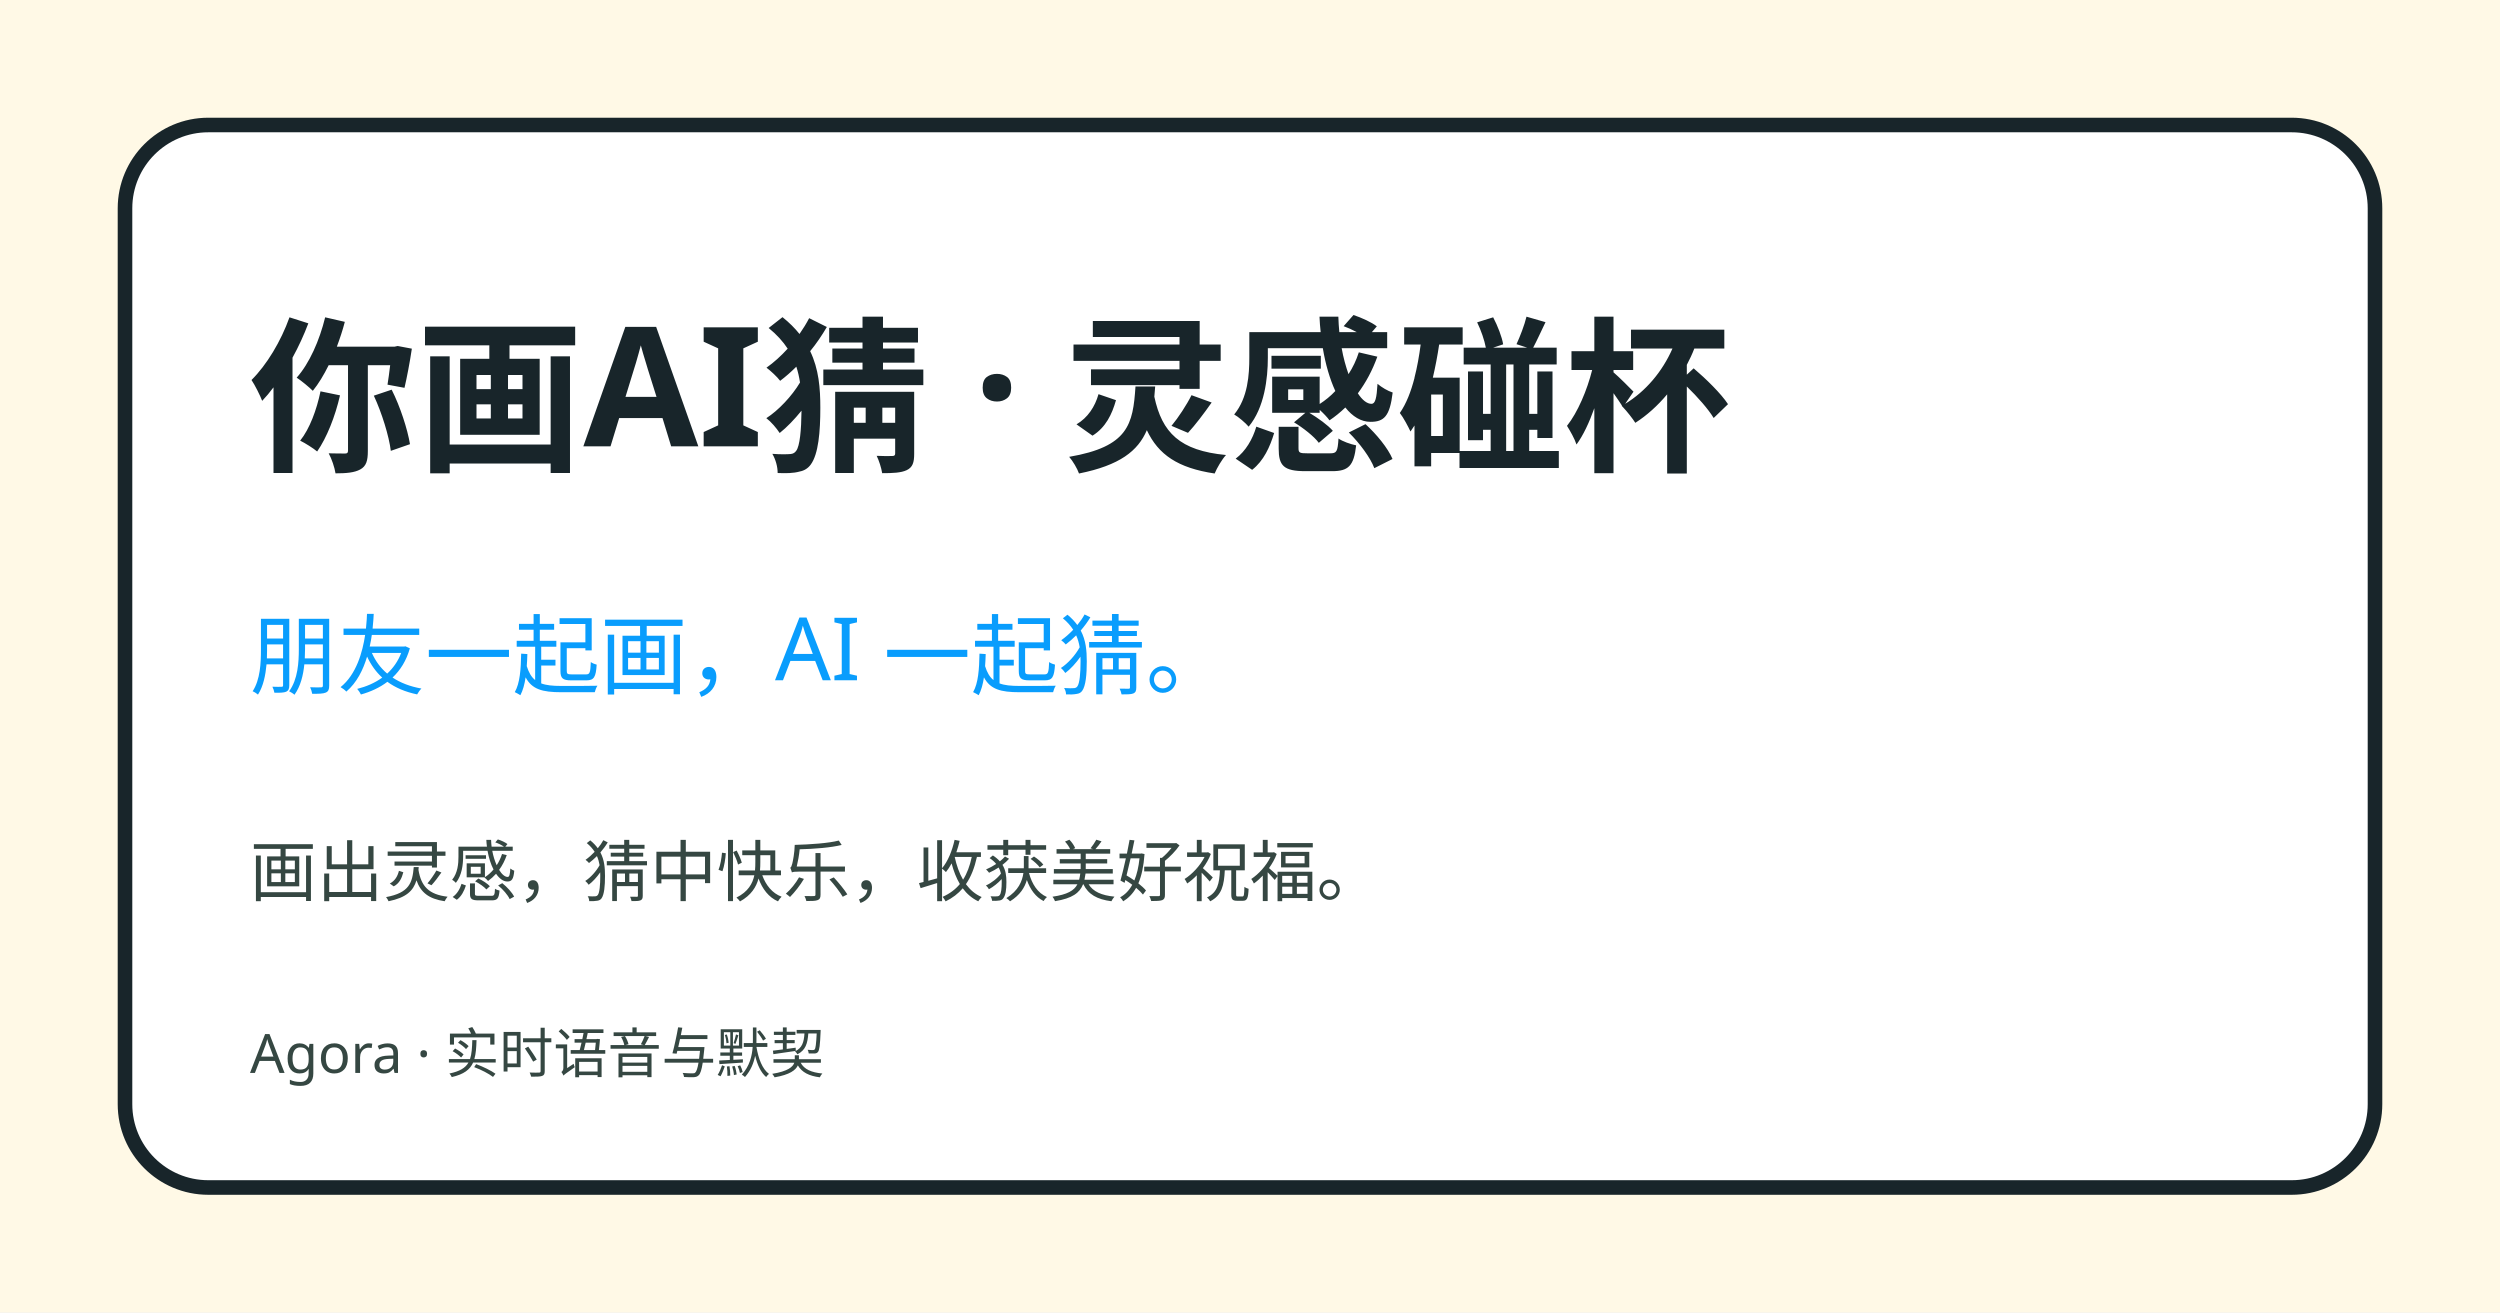
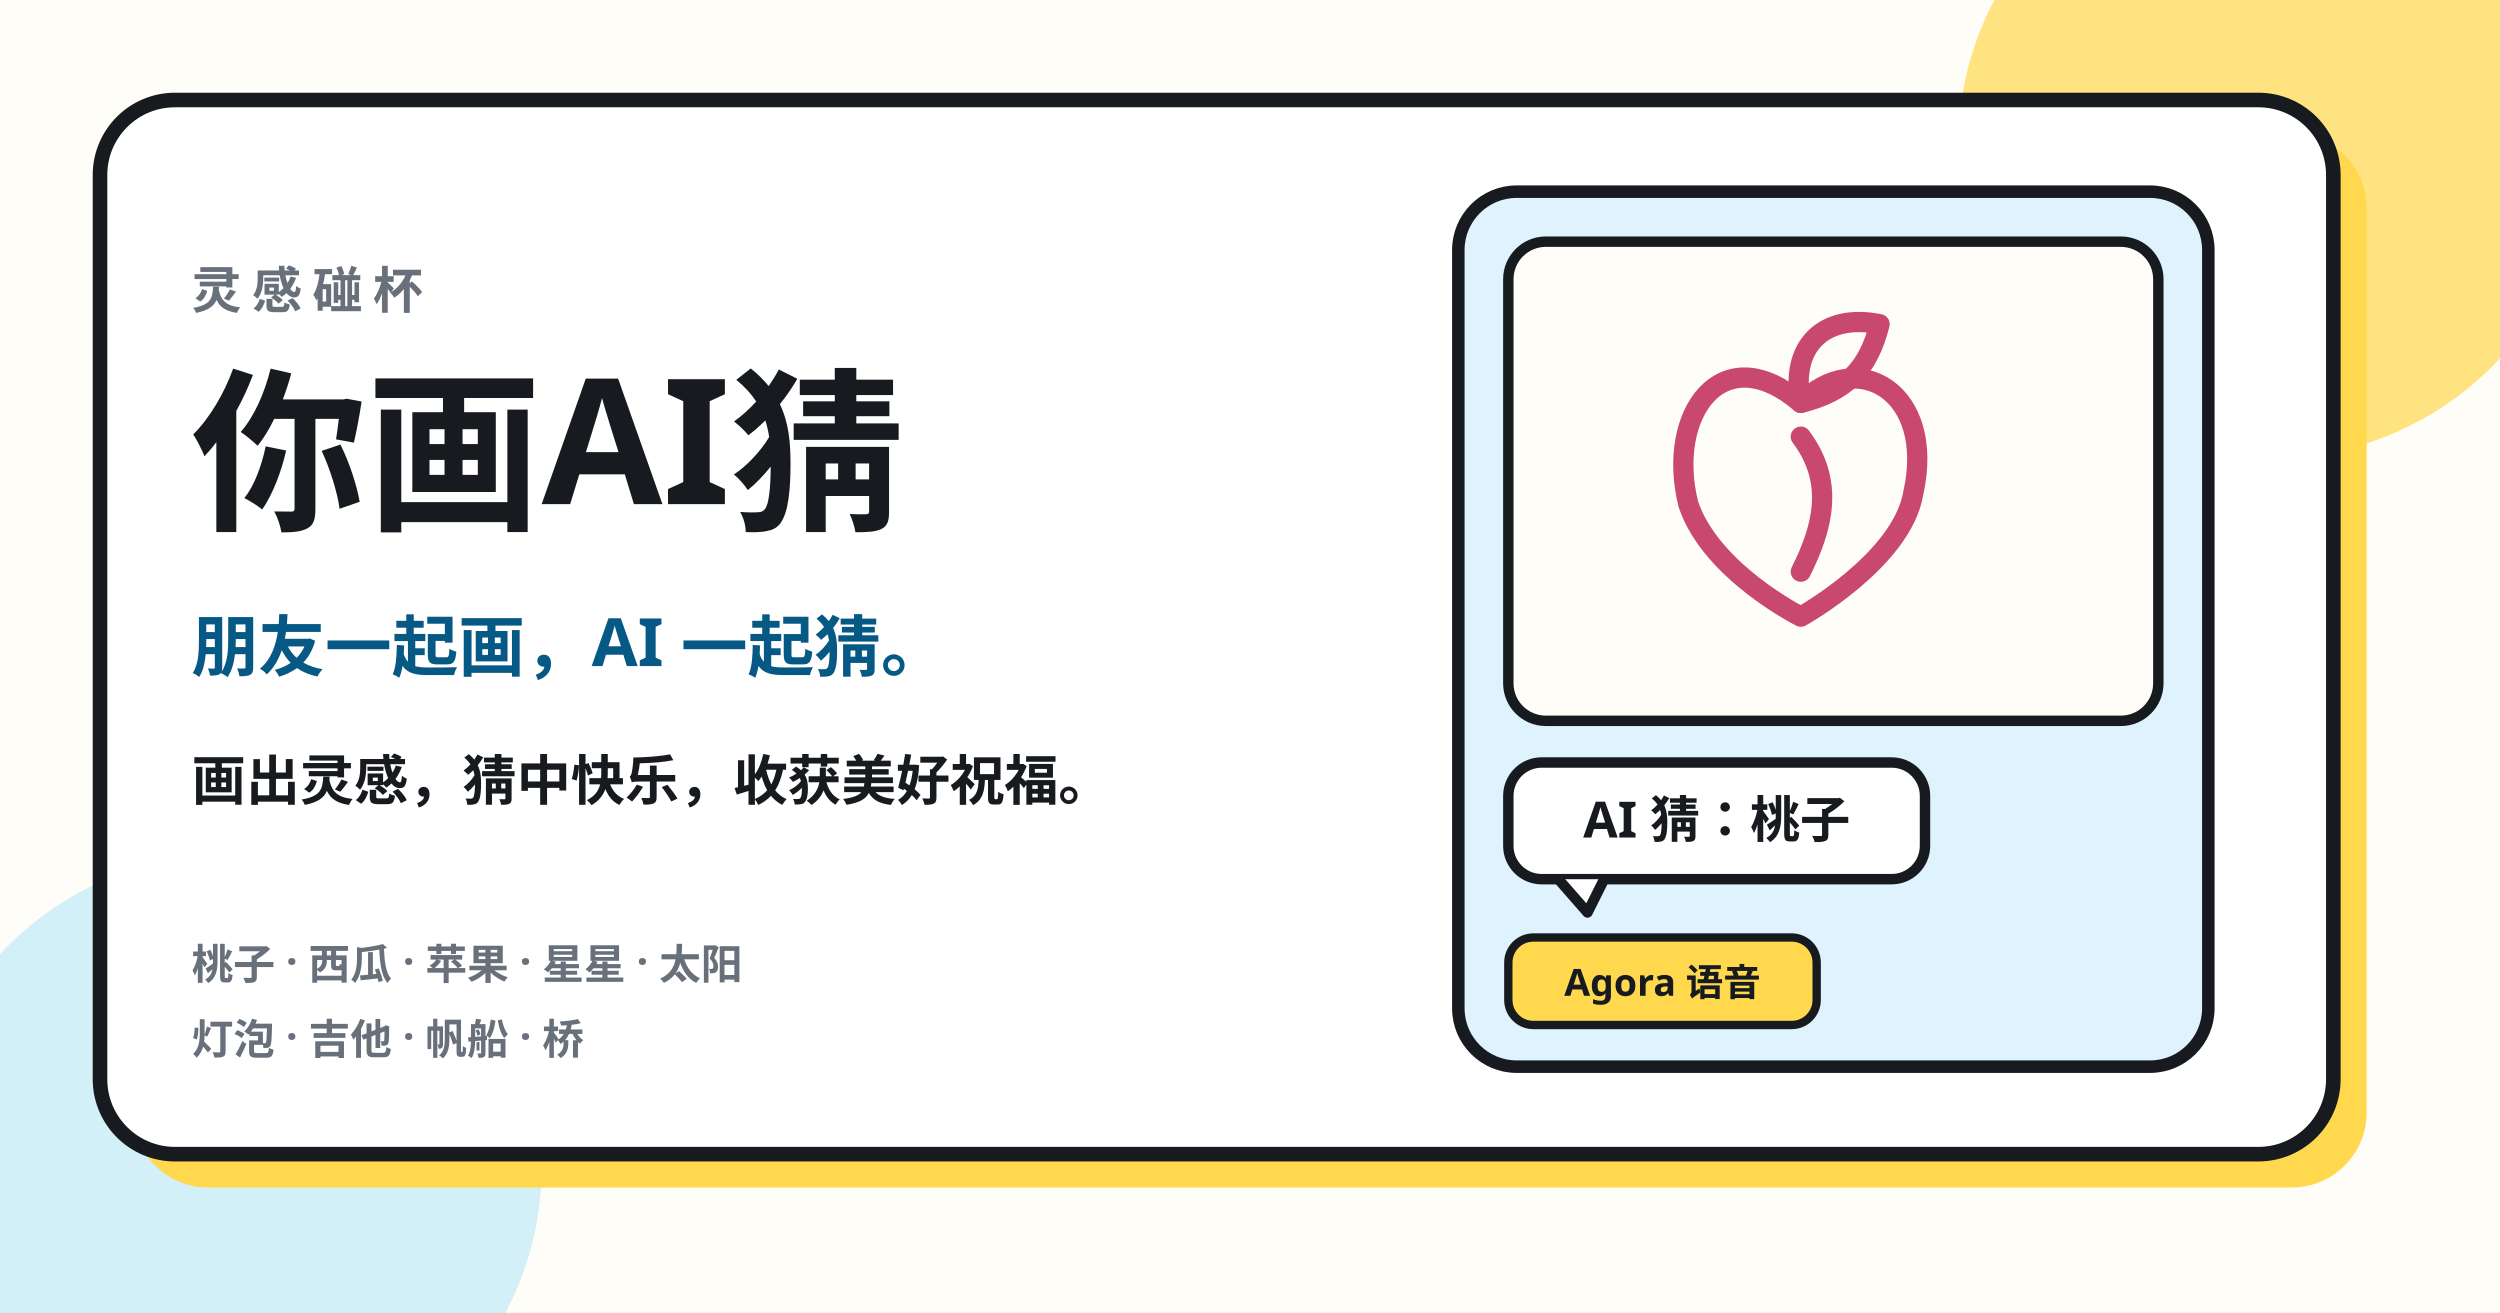
- <svg xmlns="http://www.w3.org/2000/svg" width="1200" height="630" viewBox="0 0 1200 630">
-   <rect width="1200" height="630" fill="#fff9e6" />
-   <rect x="60" y="60" width="1080" height="510" rx="40" fill="white" stroke="#18252a" stroke-width="7" />
-   <text x="120" y="220" font-size="80" font-family="sans-serif" font-weight="900" fill="#18252a">你画AI猜 · 灵感碰杯</text>
-   <text x="120" y="330" font-size="42" font-family="sans-serif" fill="#099dfd">朋友一起画，AI 一起猜。</text>
-   <text x="120" y="430" font-size="32" font-family="sans-serif" fill="#354742">画出灵感，猜中快乐，收获美好祝福。</text>
-   <text x="120" y="515" font-size="26" font-family="sans-serif" fill="#354742">Agora · 实时语音与默契</text>
+ <svg xmlns="http://www.w3.org/2000/svg" width="1200" height="630" viewBox="0 0 1200 630" role="img" aria-labelledby="title desc">
+   <rect width="1200" height="630" fill="#fffdf7" />
+   <circle cx="110" cy="560" r="150" fill="#38bdf8" opacity=".22" />
+   <circle cx="1090" cy="70" r="150" fill="#ffd84d" opacity=".7" />
+   <rect x="64" y="64" width="1072" height="506" rx="36" fill="#ffd84d" />
+   <rect x="48" y="48" width="1072" height="506" rx="36" fill="#ffffff" stroke="#171a1f" stroke-width="7" />
+   <text x="92" y="148" fill="#68717b" font-family="PingFang SC, Hiragino Sans GB, Noto Sans SC, sans-serif" font-size="24" font-weight="700" letter-spacing="5">灵感碰杯</text>
+   <text x="92" y="248" fill="#171a1f" font-family="PingFang SC, Hiragino Sans GB, Noto Sans SC, sans-serif" font-size="84" font-weight="900">你画AI猜</text>
+   <text x="92" y="322" fill="#075985" font-family="PingFang SC, Hiragino Sans GB, Noto Sans SC, sans-serif" font-size="32" font-weight="800">朋友一起画，AI 一起猜。</text>
+   <text x="92" y="384" fill="#171a1f" font-family="PingFang SC, Hiragino Sans GB, Noto Sans SC, sans-serif" font-size="26" font-weight="650">画出灵感，猜中快乐，收获美好祝福。</text>
+   <text x="92" y="470" fill="#68717b" font-family="PingFang SC, Hiragino Sans GB, Noto Sans SC, sans-serif" font-size="20" font-weight="700">桃子 · 西瓜 · 苹果 · 星星 · 太阳</text>
+   <text x="92" y="506" fill="#68717b" font-family="PingFang SC, Hiragino Sans GB, Noto Sans SC, sans-serif" font-size="20" font-weight="700">灯泡 · 吉他 · 帆船 · 桥</text>
+   <g transform="translate(700 92)">
+     <rect width="360" height="420" rx="28" fill="#dff3ff" stroke="#171a1f" stroke-width="6" />
+     <rect x="24" y="24" width="312" height="230" rx="18" fill="#fffdf7" stroke="#171a1f" stroke-width="5" />
+     <g transform="translate(78 42) scale(5.4)" fill="none" stroke="#c94870" stroke-width="1.8" stroke-linecap="round" stroke-linejoin="round">
+       <path d="M16 11C9 5 4 12 6 20c2 6 10 10 10 10s9-5 10-11c2-9-5-13-10-8Z" />
+       <path d="M16 11c-1-5 2-8 7-7-1 4-3 6-7 7Zm0 3c3 4 2 8 0 12" />
+     </g>
+     <rect x="24" y="274" width="200" height="56" rx="16" fill="#ffffff" stroke="#171a1f" stroke-width="5" />
+     <path d="M48 330l14 16 8-16" fill="#ffffff" stroke="#171a1f" stroke-width="5" stroke-linejoin="round" />
+     <text x="124" y="310" text-anchor="middle" fill="#171a1f" font-family="PingFang SC, Hiragino Sans GB, Noto Sans SC, sans-serif" font-size="24" font-weight="800">AI 猜：桃子</text>
+     <rect x="24" y="358" width="148" height="42" rx="12" fill="#ffd84d" stroke="#171a1f" stroke-width="4" />
+     <text x="98" y="386" text-anchor="middle" fill="#171a1f" font-family="PingFang SC, Hiragino Sans GB, Noto Sans SC, sans-serif" font-size="18" font-weight="800">Agora 语音</text>
+   </g>
</svg>
